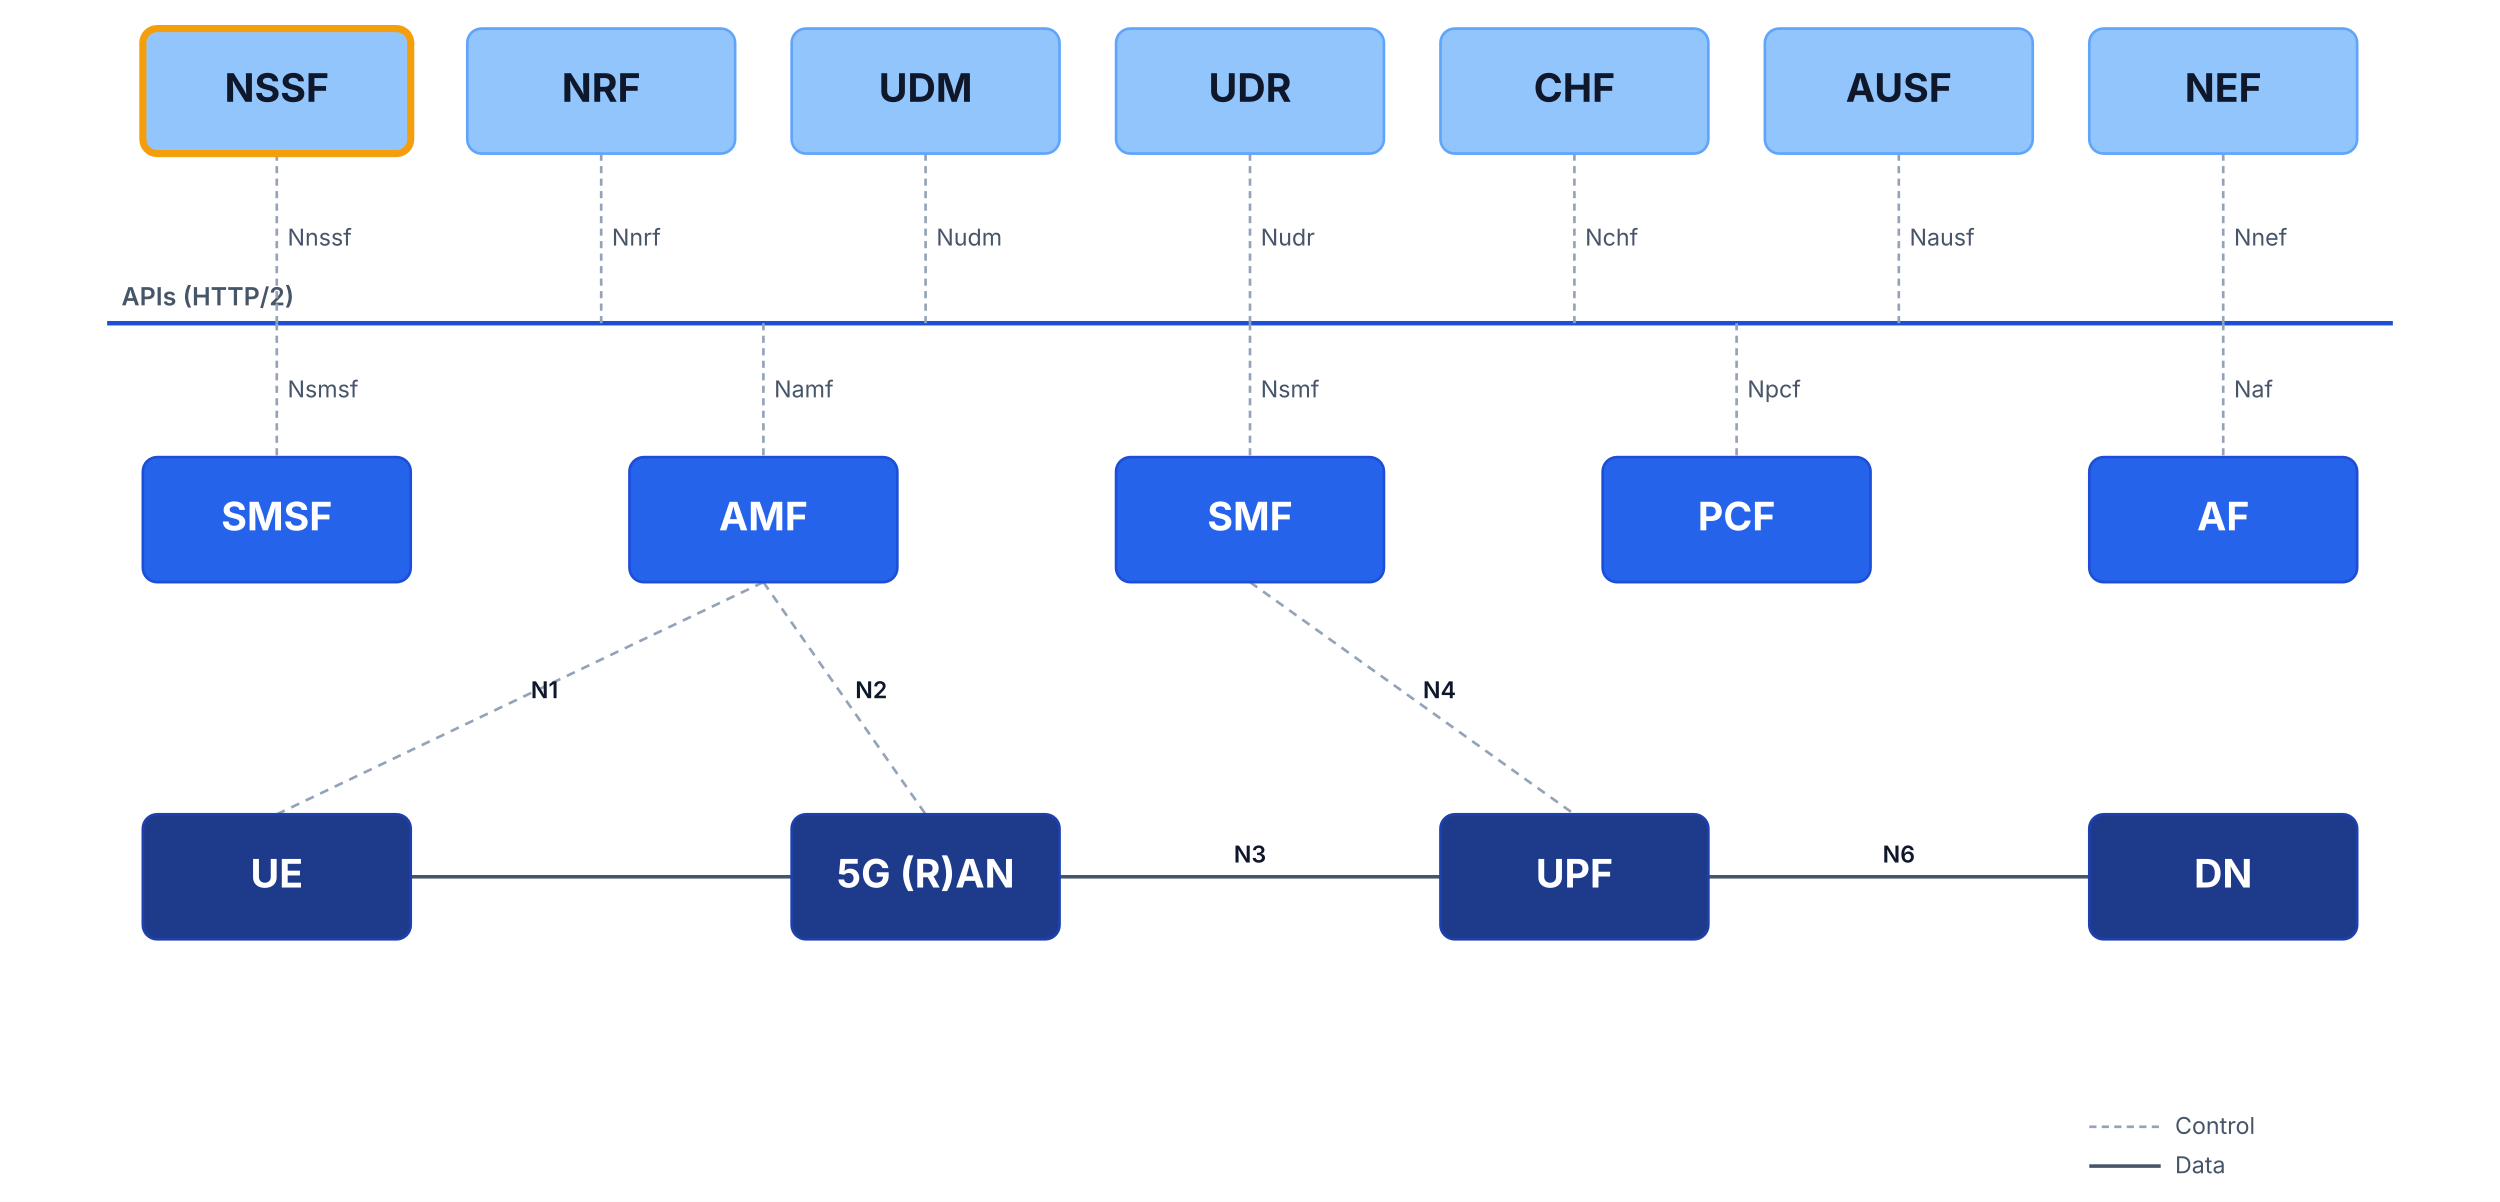
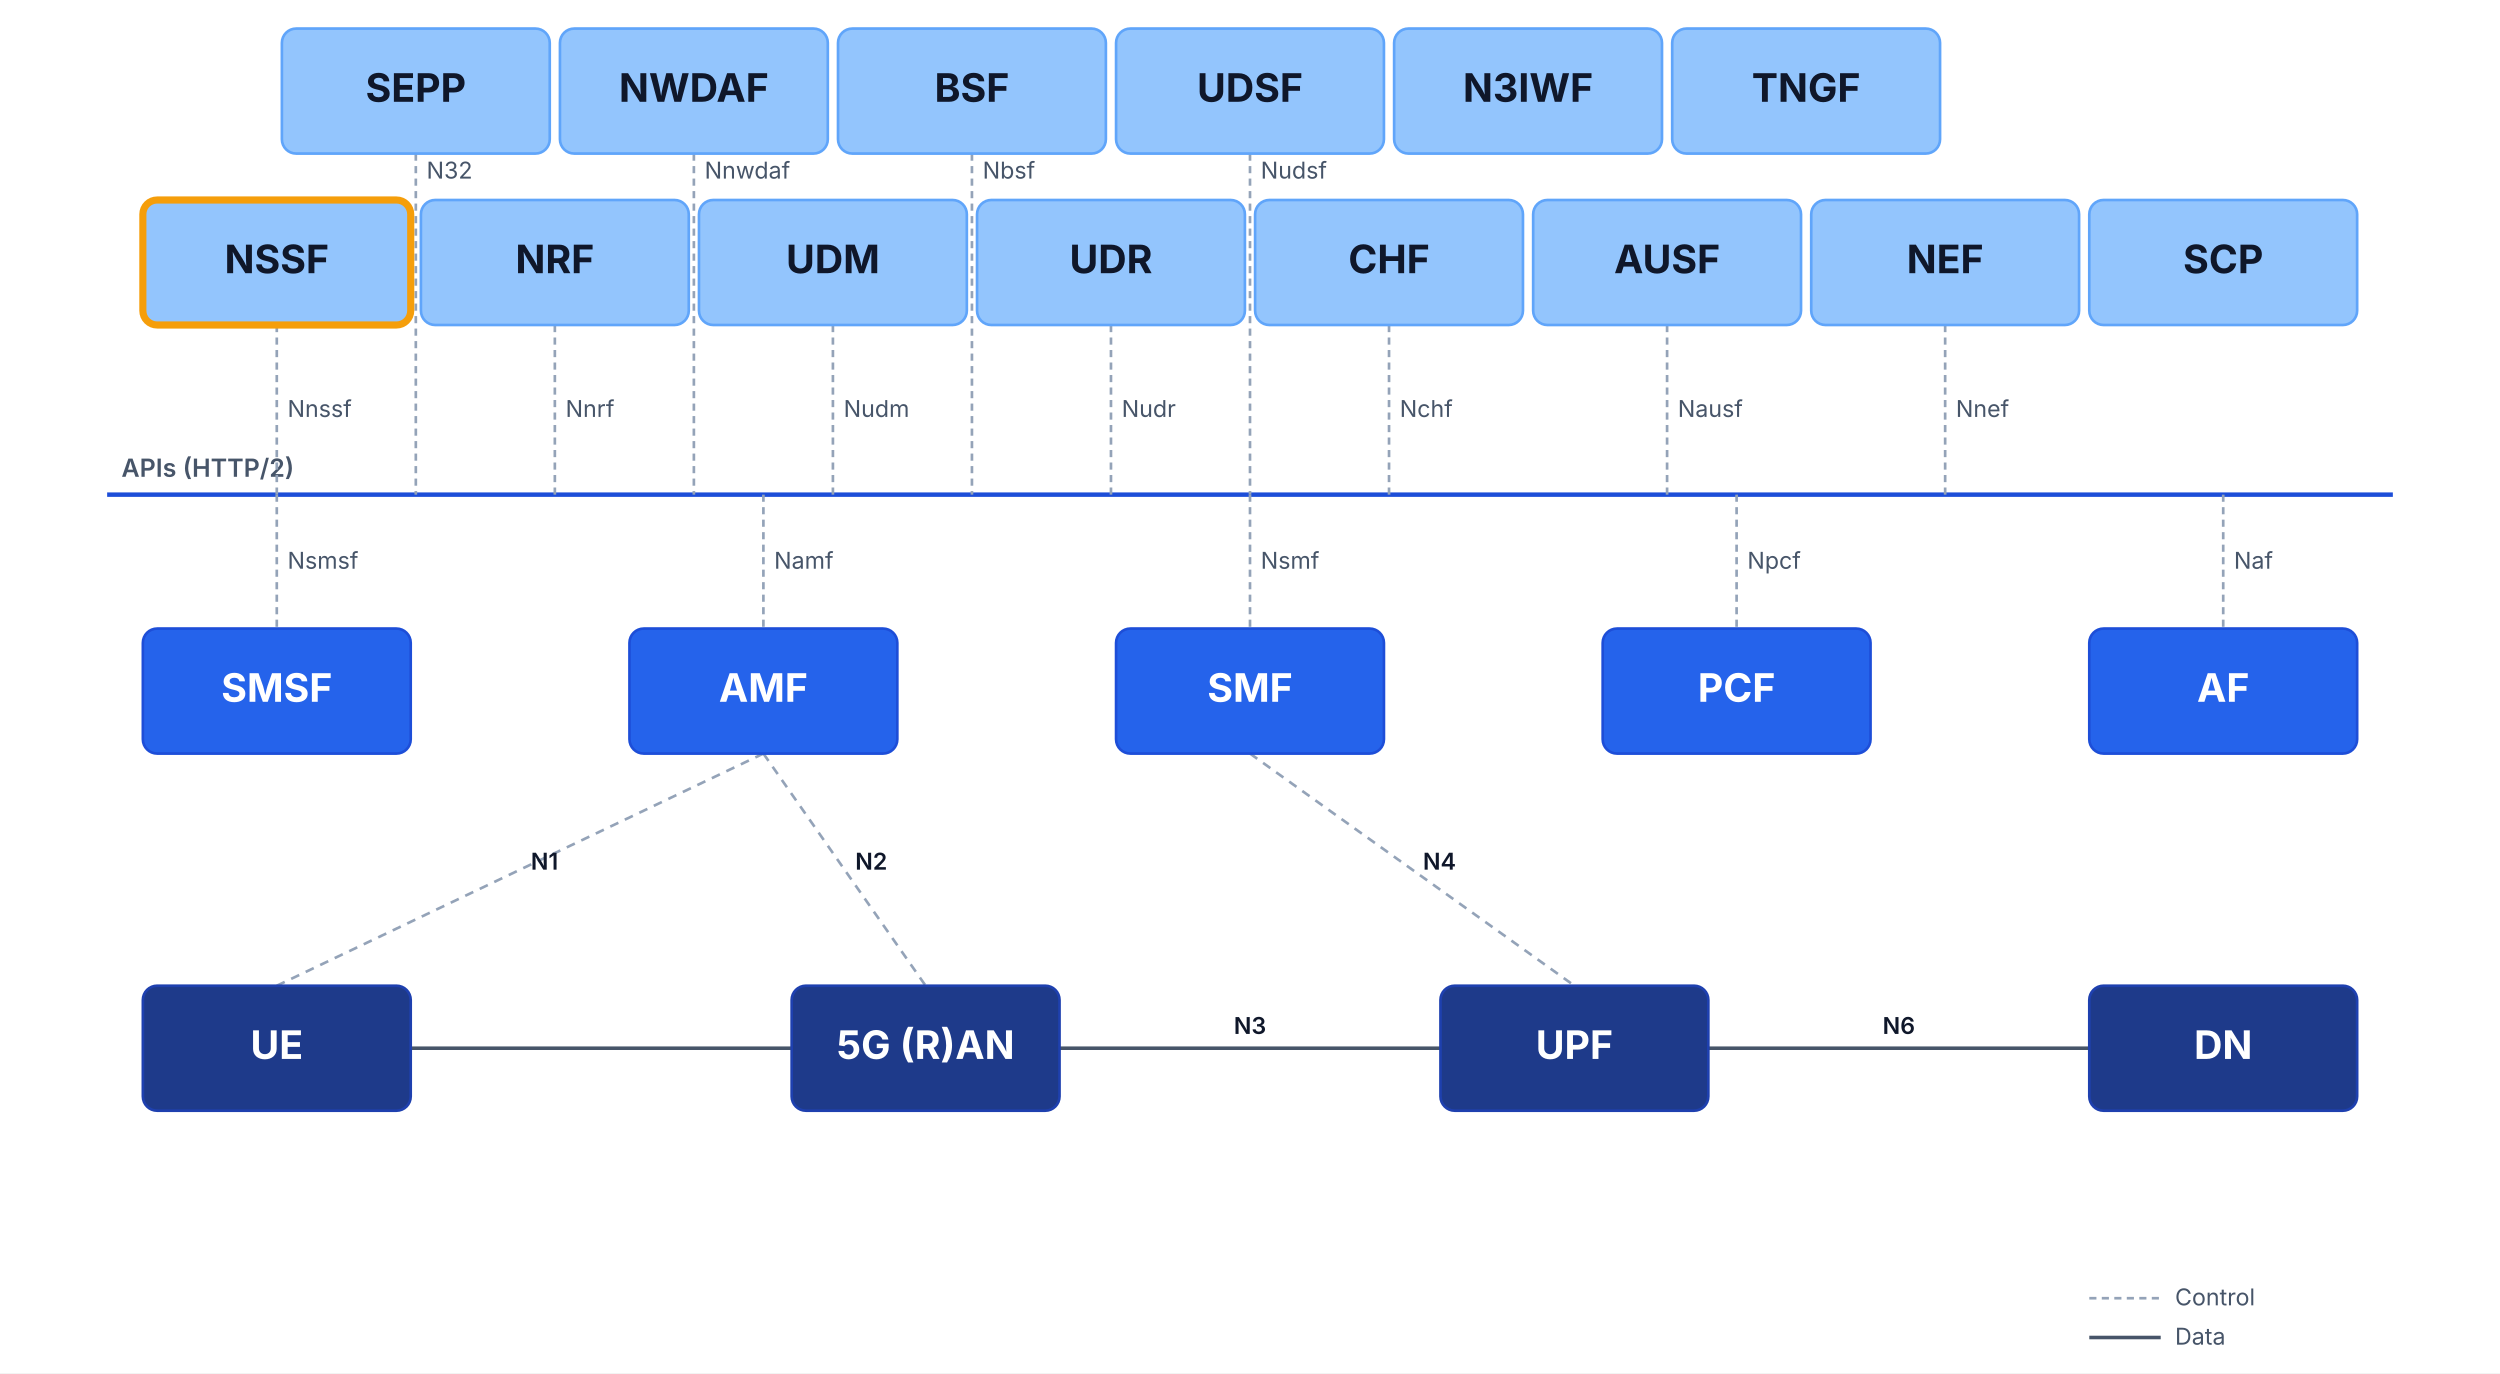
- <svg xmlns="http://www.w3.org/2000/svg" width="100%" viewBox="0 0 1400 673" preserveAspectRatio="xMidYMid meet" role="img" aria-label="5G System — architektura">
+ <svg xmlns="http://www.w3.org/2000/svg" width="100%" viewBox="0 0 1400 769" preserveAspectRatio="xMidYMid meet" role="img" aria-label="5G System — architektura">
  <defs>
    <marker id="net-arrow" markerWidth="10" markerHeight="10" refX="8" refY="5" orient="auto" markerUnits="strokeWidth">
      <path d="M1,1 L9,5 L1,9 Z" fill="#475569" />
    </marker>
  </defs>
-   <rect width="1400" height="673" fill="#FFFFFF" />
-   <g transform="translate(0, -69)">
+   <rect width="1400" height="769" fill="#FFFFFF" />
+   <g transform="translate(0, 27)">
    <g id="sba-bus">
      <line x1="60" y1="250" x2="1340" y2="250" stroke="#1D4ED8" stroke-width="2.5" />
      <text x="68" y="240" font-family="Inter, Arial, sans-serif" font-size="14" font-weight="600" fill="#475569">APIs (HTTP/2)</text>
      <line x1="155" y1="155" x2="155" y2="250" stroke="#94A3B8" stroke-width="1.5" stroke-dasharray="4 3" />
      <text x="161" y="206.5" font-family="Inter, Arial, sans-serif" font-size="13" fill="#475569">Nnssf</text>
-       <line x1="336.667" y1="155" x2="336.667" y2="250" stroke="#94A3B8" stroke-width="1.5" stroke-dasharray="4 3" />
-       <text x="342.667" y="206.5" font-family="Inter, Arial, sans-serif" font-size="13" fill="#475569">Nnrf</text>
-       <line x1="518.333" y1="155" x2="518.333" y2="250" stroke="#94A3B8" stroke-width="1.5" stroke-dasharray="4 3" />
-       <text x="524.333" y="206.5" font-family="Inter, Arial, sans-serif" font-size="13" fill="#475569">Nudm</text>
-       <line x1="700" y1="155" x2="700" y2="250" stroke="#94A3B8" stroke-width="1.5" stroke-dasharray="4 3" />
-       <text x="706" y="206.5" font-family="Inter, Arial, sans-serif" font-size="13" fill="#475569">Nudr</text>
-       <line x1="881.667" y1="155" x2="881.667" y2="250" stroke="#94A3B8" stroke-width="1.5" stroke-dasharray="4 3" />
-       <text x="887.667" y="206.5" font-family="Inter, Arial, sans-serif" font-size="13" fill="#475569">Nchf</text>
-       <line x1="1063.333" y1="155" x2="1063.333" y2="250" stroke="#94A3B8" stroke-width="1.5" stroke-dasharray="4 3" />
-       <text x="1069.333" y="206.5" font-family="Inter, Arial, sans-serif" font-size="13" fill="#475569">Nausf</text>
-       <line x1="1245" y1="155" x2="1245" y2="250" stroke="#94A3B8" stroke-width="1.5" stroke-dasharray="4 3" />
-       <text x="1251" y="206.5" font-family="Inter, Arial, sans-serif" font-size="13" fill="#475569">Nnef</text>
+       <line x1="310.714" y1="155" x2="310.714" y2="250" stroke="#94A3B8" stroke-width="1.5" stroke-dasharray="4 3" />
+       <text x="316.714" y="206.5" font-family="Inter, Arial, sans-serif" font-size="13" fill="#475569">Nnrf</text>
+       <line x1="466.429" y1="155" x2="466.429" y2="250" stroke="#94A3B8" stroke-width="1.5" stroke-dasharray="4 3" />
+       <text x="472.429" y="206.5" font-family="Inter, Arial, sans-serif" font-size="13" fill="#475569">Nudm</text>
+       <line x1="622.143" y1="155" x2="622.143" y2="250" stroke="#94A3B8" stroke-width="1.5" stroke-dasharray="4 3" />
+       <text x="628.143" y="206.5" font-family="Inter, Arial, sans-serif" font-size="13" fill="#475569">Nudr</text>
+       <line x1="777.857" y1="155" x2="777.857" y2="250" stroke="#94A3B8" stroke-width="1.5" stroke-dasharray="4 3" />
+       <text x="783.857" y="206.5" font-family="Inter, Arial, sans-serif" font-size="13" fill="#475569">Nchf</text>
+       <line x1="933.571" y1="155" x2="933.571" y2="250" stroke="#94A3B8" stroke-width="1.5" stroke-dasharray="4 3" />
+       <text x="939.571" y="206.5" font-family="Inter, Arial, sans-serif" font-size="13" fill="#475569">Nausf</text>
+       <line x1="1089.286" y1="155" x2="1089.286" y2="250" stroke="#94A3B8" stroke-width="1.5" stroke-dasharray="4 3" />
+       <text x="1095.286" y="206.5" font-family="Inter, Arial, sans-serif" font-size="13" fill="#475569">Nnef</text>
+       <line x1="232.857" y1="59" x2="232.857" y2="250" stroke="#94A3B8" stroke-width="1.5" stroke-dasharray="4 3" />
+       <text x="238.857" y="73" font-family="Inter, Arial, sans-serif" font-size="13" fill="#475569">N32</text>
+       <line x1="388.571" y1="59" x2="388.571" y2="250" stroke="#94A3B8" stroke-width="1.5" stroke-dasharray="4 3" />
+       <text x="394.571" y="73" font-family="Inter, Arial, sans-serif" font-size="13" fill="#475569">Nnwdaf</text>
+       <line x1="544.286" y1="59" x2="544.286" y2="250" stroke="#94A3B8" stroke-width="1.5" stroke-dasharray="4 3" />
+       <text x="550.286" y="73" font-family="Inter, Arial, sans-serif" font-size="13" fill="#475569">Nbsf</text>
+       <line x1="700" y1="59" x2="700" y2="250" stroke="#94A3B8" stroke-width="1.5" stroke-dasharray="4 3" />
+       <text x="706" y="73" font-family="Inter, Arial, sans-serif" font-size="13" fill="#475569">Nudsf</text>
      <line x1="155" y1="250" x2="155" y2="325" stroke="#94A3B8" stroke-width="1.5" stroke-dasharray="4 3" />
      <text x="161" y="291.5" font-family="Inter, Arial, sans-serif" font-size="13" fill="#475569">Nsmsf</text>
      <line x1="427.5" y1="250" x2="427.5" y2="325" stroke="#94A3B8" stroke-width="1.5" stroke-dasharray="4 3" />
      <text x="433.5" y="291.5" font-family="Inter, Arial, sans-serif" font-size="13" fill="#475569">Namf</text>
      <line x1="700" y1="250" x2="700" y2="325" stroke="#94A3B8" stroke-width="1.5" stroke-dasharray="4 3" />
      <text x="706" y="291.5" font-family="Inter, Arial, sans-serif" font-size="13" fill="#475569">Nsmf</text>
      <line x1="972.5" y1="250" x2="972.5" y2="325" stroke="#94A3B8" stroke-width="1.5" stroke-dasharray="4 3" />
      <text x="978.5" y="291.5" font-family="Inter, Arial, sans-serif" font-size="13" fill="#475569">Npcf</text>
      <line x1="1245" y1="250" x2="1245" y2="325" stroke="#94A3B8" stroke-width="1.5" stroke-dasharray="4 3" />
      <text x="1251" y="291.5" font-family="Inter, Arial, sans-serif" font-size="13" fill="#475569">Naf</text>
    </g>
    <g id="data-path">
      <line x1="230" y1="560" x2="443.333" y2="560" stroke="#475569" stroke-width="2" />
      <line x1="593.333" y1="560" x2="806.667" y2="560" stroke="#475569" stroke-width="2" />
      <text x="700" y="552" text-anchor="middle" font-family="Inter, Arial, sans-serif" font-size="13" font-weight="600" fill="#0F172A">N3</text>
      <line x1="956.667" y1="560" x2="1170" y2="560" stroke="#475569" stroke-width="2" />
      <text x="1063.333" y="552" text-anchor="middle" font-family="Inter, Arial, sans-serif" font-size="13" font-weight="600" fill="#0F172A">N6</text>
    </g>
    <g id="control-to-data">
      <line x1="427.5" y1="395" x2="155" y2="525" stroke="#94A3B8" stroke-width="1.5" stroke-dasharray="5 4" />
      <text x="297.25" y="460" font-family="Inter, Arial, sans-serif" font-size="13" font-weight="600" fill="#0F172A">N1</text>
      <line x1="427.5" y1="395" x2="518.333" y2="525" stroke="#94A3B8" stroke-width="1.5" stroke-dasharray="5 4" />
      <text x="478.917" y="460" font-family="Inter, Arial, sans-serif" font-size="13" font-weight="600" fill="#0F172A">N2</text>
      <line x1="700" y1="395" x2="881.667" y2="525" stroke="#94A3B8" stroke-width="1.5" stroke-dasharray="5 4" />
      <text x="796.833" y="460" font-family="Inter, Arial, sans-serif" font-size="13" font-weight="600" fill="#0F172A">N4</text>
    </g>
    <g id="nodes">
      <g id="nf-nssf">
        <rect x="80" y="85" width="150" height="70" rx="8" fill="#93C5FD" stroke="#F59E0B" stroke-width="4" />
        <text x="155" y="126" text-anchor="middle" font-family="Inter, Arial, sans-serif" font-size="22" font-weight="700" fill="#0F172A">NSSF</text>
      </g>
      <g id="nf-nrf">
-         <rect x="261.667" y="85" width="150" height="70" rx="8" fill="#93C5FD" stroke="#60A5FA" stroke-width="1.5" />
-         <text x="336.667" y="126" text-anchor="middle" font-family="Inter, Arial, sans-serif" font-size="22" font-weight="700" fill="#0F172A">NRF</text>
+         <rect x="235.714" y="85" width="150" height="70" rx="8" fill="#93C5FD" stroke="#60A5FA" stroke-width="1.5" />
+         <text x="310.714" y="126" text-anchor="middle" font-family="Inter, Arial, sans-serif" font-size="22" font-weight="700" fill="#0F172A">NRF</text>
      </g>
      <g id="nf-udm">
-         <rect x="443.333" y="85" width="150" height="70" rx="8" fill="#93C5FD" stroke="#60A5FA" stroke-width="1.5" />
-         <text x="518.333" y="126" text-anchor="middle" font-family="Inter, Arial, sans-serif" font-size="22" font-weight="700" fill="#0F172A">UDM</text>
+         <rect x="391.429" y="85" width="150" height="70" rx="8" fill="#93C5FD" stroke="#60A5FA" stroke-width="1.5" />
+         <text x="466.429" y="126" text-anchor="middle" font-family="Inter, Arial, sans-serif" font-size="22" font-weight="700" fill="#0F172A">UDM</text>
      </g>
      <g id="nf-udr">
-         <rect x="625" y="85" width="150" height="70" rx="8" fill="#93C5FD" stroke="#60A5FA" stroke-width="1.5" />
-         <text x="700" y="126" text-anchor="middle" font-family="Inter, Arial, sans-serif" font-size="22" font-weight="700" fill="#0F172A">UDR</text>
+         <rect x="547.143" y="85" width="150" height="70" rx="8" fill="#93C5FD" stroke="#60A5FA" stroke-width="1.5" />
+         <text x="622.143" y="126" text-anchor="middle" font-family="Inter, Arial, sans-serif" font-size="22" font-weight="700" fill="#0F172A">UDR</text>
      </g>
      <g id="nf-chf">
-         <rect x="806.667" y="85" width="150" height="70" rx="8" fill="#93C5FD" stroke="#60A5FA" stroke-width="1.5" />
-         <text x="881.667" y="126" text-anchor="middle" font-family="Inter, Arial, sans-serif" font-size="22" font-weight="700" fill="#0F172A">CHF</text>
+         <rect x="702.857" y="85" width="150" height="70" rx="8" fill="#93C5FD" stroke="#60A5FA" stroke-width="1.5" />
+         <text x="777.857" y="126" text-anchor="middle" font-family="Inter, Arial, sans-serif" font-size="22" font-weight="700" fill="#0F172A">CHF</text>
      </g>
      <g id="nf-ausf">
-         <rect x="988.333" y="85" width="150" height="70" rx="8" fill="#93C5FD" stroke="#60A5FA" stroke-width="1.5" />
-         <text x="1063.333" y="126" text-anchor="middle" font-family="Inter, Arial, sans-serif" font-size="22" font-weight="700" fill="#0F172A">AUSF</text>
+         <rect x="858.571" y="85" width="150" height="70" rx="8" fill="#93C5FD" stroke="#60A5FA" stroke-width="1.5" />
+         <text x="933.571" y="126" text-anchor="middle" font-family="Inter, Arial, sans-serif" font-size="22" font-weight="700" fill="#0F172A">AUSF</text>
      </g>
      <g id="nf-nef">
+         <rect x="1014.286" y="85" width="150" height="70" rx="8" fill="#93C5FD" stroke="#60A5FA" stroke-width="1.5" />
+         <text x="1089.286" y="126" text-anchor="middle" font-family="Inter, Arial, sans-serif" font-size="22" font-weight="700" fill="#0F172A">NEF</text>
+       </g>
+       <g id="nf-scp">
        <rect x="1170" y="85" width="150" height="70" rx="8" fill="#93C5FD" stroke="#60A5FA" stroke-width="1.5" />
-         <text x="1245" y="126" text-anchor="middle" font-family="Inter, Arial, sans-serif" font-size="22" font-weight="700" fill="#0F172A">NEF</text>
+         <text x="1245" y="126" text-anchor="middle" font-family="Inter, Arial, sans-serif" font-size="22" font-weight="700" fill="#0F172A">SCP</text>
+       </g>
+       <g id="nf-sepp">
+         <rect x="157.857" y="-11" width="150" height="70" rx="8" fill="#93C5FD" stroke="#60A5FA" stroke-width="1.5" />
+         <text x="232.857" y="30" text-anchor="middle" font-family="Inter, Arial, sans-serif" font-size="22" font-weight="700" fill="#0F172A">SEPP</text>
+       </g>
+       <g id="nf-nwdaf">
+         <rect x="313.571" y="-11" width="150" height="70" rx="8" fill="#93C5FD" stroke="#60A5FA" stroke-width="1.5" />
+         <text x="388.571" y="30" text-anchor="middle" font-family="Inter, Arial, sans-serif" font-size="22" font-weight="700" fill="#0F172A">NWDAF</text>
+       </g>
+       <g id="nf-bsf">
+         <rect x="469.286" y="-11" width="150" height="70" rx="8" fill="#93C5FD" stroke="#60A5FA" stroke-width="1.5" />
+         <text x="544.286" y="30" text-anchor="middle" font-family="Inter, Arial, sans-serif" font-size="22" font-weight="700" fill="#0F172A">BSF</text>
+       </g>
+       <g id="nf-udsf">
+         <rect x="625" y="-11" width="150" height="70" rx="8" fill="#93C5FD" stroke="#60A5FA" stroke-width="1.5" />
+         <text x="700" y="30" text-anchor="middle" font-family="Inter, Arial, sans-serif" font-size="22" font-weight="700" fill="#0F172A">UDSF</text>
+       </g>
+       <g id="nf-n3iwf">
+         <rect x="780.714" y="-11" width="150" height="70" rx="8" fill="#93C5FD" stroke="#60A5FA" stroke-width="1.5" />
+         <text x="855.714" y="30" text-anchor="middle" font-family="Inter, Arial, sans-serif" font-size="22" font-weight="700" fill="#0F172A">N3IWF</text>
+       </g>
+       <g id="nf-tngf">
+         <rect x="936.429" y="-11" width="150" height="70" rx="8" fill="#93C5FD" stroke="#60A5FA" stroke-width="1.5" />
+         <text x="1011.429" y="30" text-anchor="middle" font-family="Inter, Arial, sans-serif" font-size="22" font-weight="700" fill="#0F172A">TNGF</text>
      </g>
      <g id="nf-smsf">
        <rect x="80" y="325" width="150" height="70" rx="8" fill="#2563EB" stroke="#1D4ED8" stroke-width="1.5" />
        <text x="155" y="366" text-anchor="middle" font-family="Inter, Arial, sans-serif" font-size="22" font-weight="700" fill="#FFFFFF">SMSF</text>
      </g>
      <g id="nf-amf">
        <rect x="352.5" y="325" width="150" height="70" rx="8" fill="#2563EB" stroke="#1D4ED8" stroke-width="1.5" />
        <text x="427.5" y="366" text-anchor="middle" font-family="Inter, Arial, sans-serif" font-size="22" font-weight="700" fill="#FFFFFF">AMF</text>
      </g>
      <g id="nf-smf">
        <rect x="625" y="325" width="150" height="70" rx="8" fill="#2563EB" stroke="#1D4ED8" stroke-width="1.5" />
        <text x="700" y="366" text-anchor="middle" font-family="Inter, Arial, sans-serif" font-size="22" font-weight="700" fill="#FFFFFF">SMF</text>
      </g>
      <g id="nf-pcf">
        <rect x="897.5" y="325" width="150" height="70" rx="8" fill="#2563EB" stroke="#1D4ED8" stroke-width="1.5" />
        <text x="972.5" y="366" text-anchor="middle" font-family="Inter, Arial, sans-serif" font-size="22" font-weight="700" fill="#FFFFFF">PCF</text>
      </g>
      <g id="nf-af">
        <rect x="1170" y="325" width="150" height="70" rx="8" fill="#2563EB" stroke="#1D4ED8" stroke-width="1.5" />
        <text x="1245" y="366" text-anchor="middle" font-family="Inter, Arial, sans-serif" font-size="22" font-weight="700" fill="#FFFFFF">AF</text>
      </g>
      <g id="nf-ue">
        <rect x="80" y="525" width="150" height="70" rx="8" fill="#1E3A8A" stroke="#1E40AF" stroke-width="1.5" />
        <text x="155" y="566" text-anchor="middle" font-family="Inter, Arial, sans-serif" font-size="22" font-weight="700" fill="#FFFFFF">UE</text>
      </g>
      <g id="nf-ran">
        <rect x="443.333" y="525" width="150" height="70" rx="8" fill="#1E3A8A" stroke="#1E40AF" stroke-width="1.5" />
        <text x="518.333" y="566" text-anchor="middle" font-family="Inter, Arial, sans-serif" font-size="22" font-weight="700" fill="#FFFFFF">5G (R)AN</text>
      </g>
      <g id="nf-upf">
        <rect x="806.667" y="525" width="150" height="70" rx="8" fill="#1E3A8A" stroke="#1E40AF" stroke-width="1.5" />
        <text x="881.667" y="566" text-anchor="middle" font-family="Inter, Arial, sans-serif" font-size="22" font-weight="700" fill="#FFFFFF">UPF</text>
      </g>
      <g id="nf-dn">
        <rect x="1170" y="525" width="150" height="70" rx="8" fill="#1E3A8A" stroke="#1E40AF" stroke-width="1.5" />
        <text x="1245" y="566" text-anchor="middle" font-family="Inter, Arial, sans-serif" font-size="22" font-weight="700" fill="#FFFFFF">DN</text>
      </g>
    </g>
    <g id="legend">
      <line x1="1170" y1="700" x2="1210" y2="700" stroke="#94A3B8" stroke-width="1.5" stroke-dasharray="4 3" />
      <text x="1218" y="704" font-family="Inter, Arial, sans-serif" font-size="13" fill="#475569">Control</text>
      <line x1="1170" y1="722" x2="1210" y2="722" stroke="#475569" stroke-width="2" />
      <text x="1218" y="726" font-family="Inter, Arial, sans-serif" font-size="13" fill="#475569">Data</text>
    </g>
  </g>
</svg>
